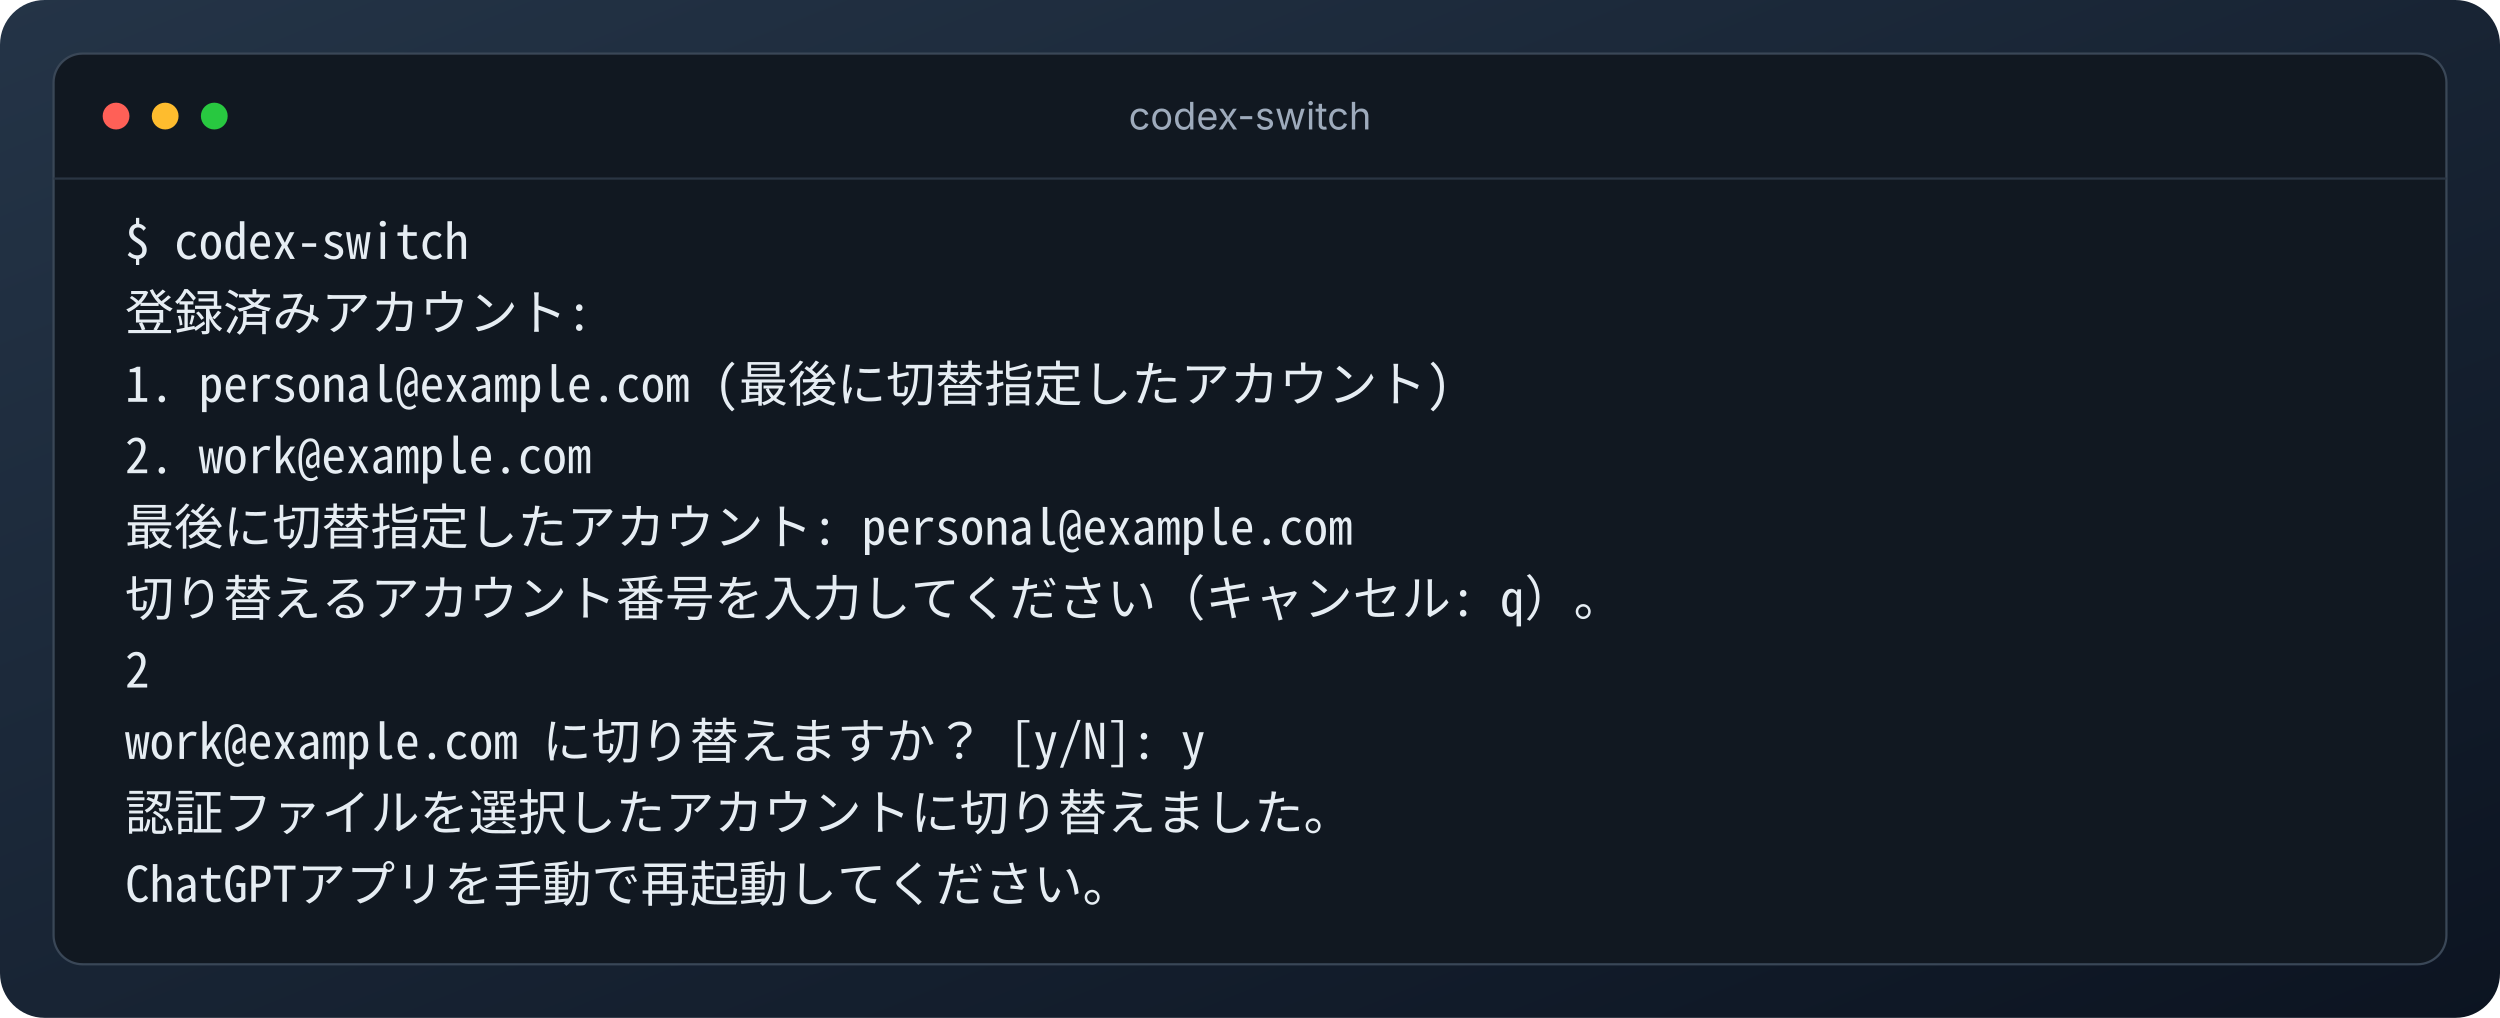
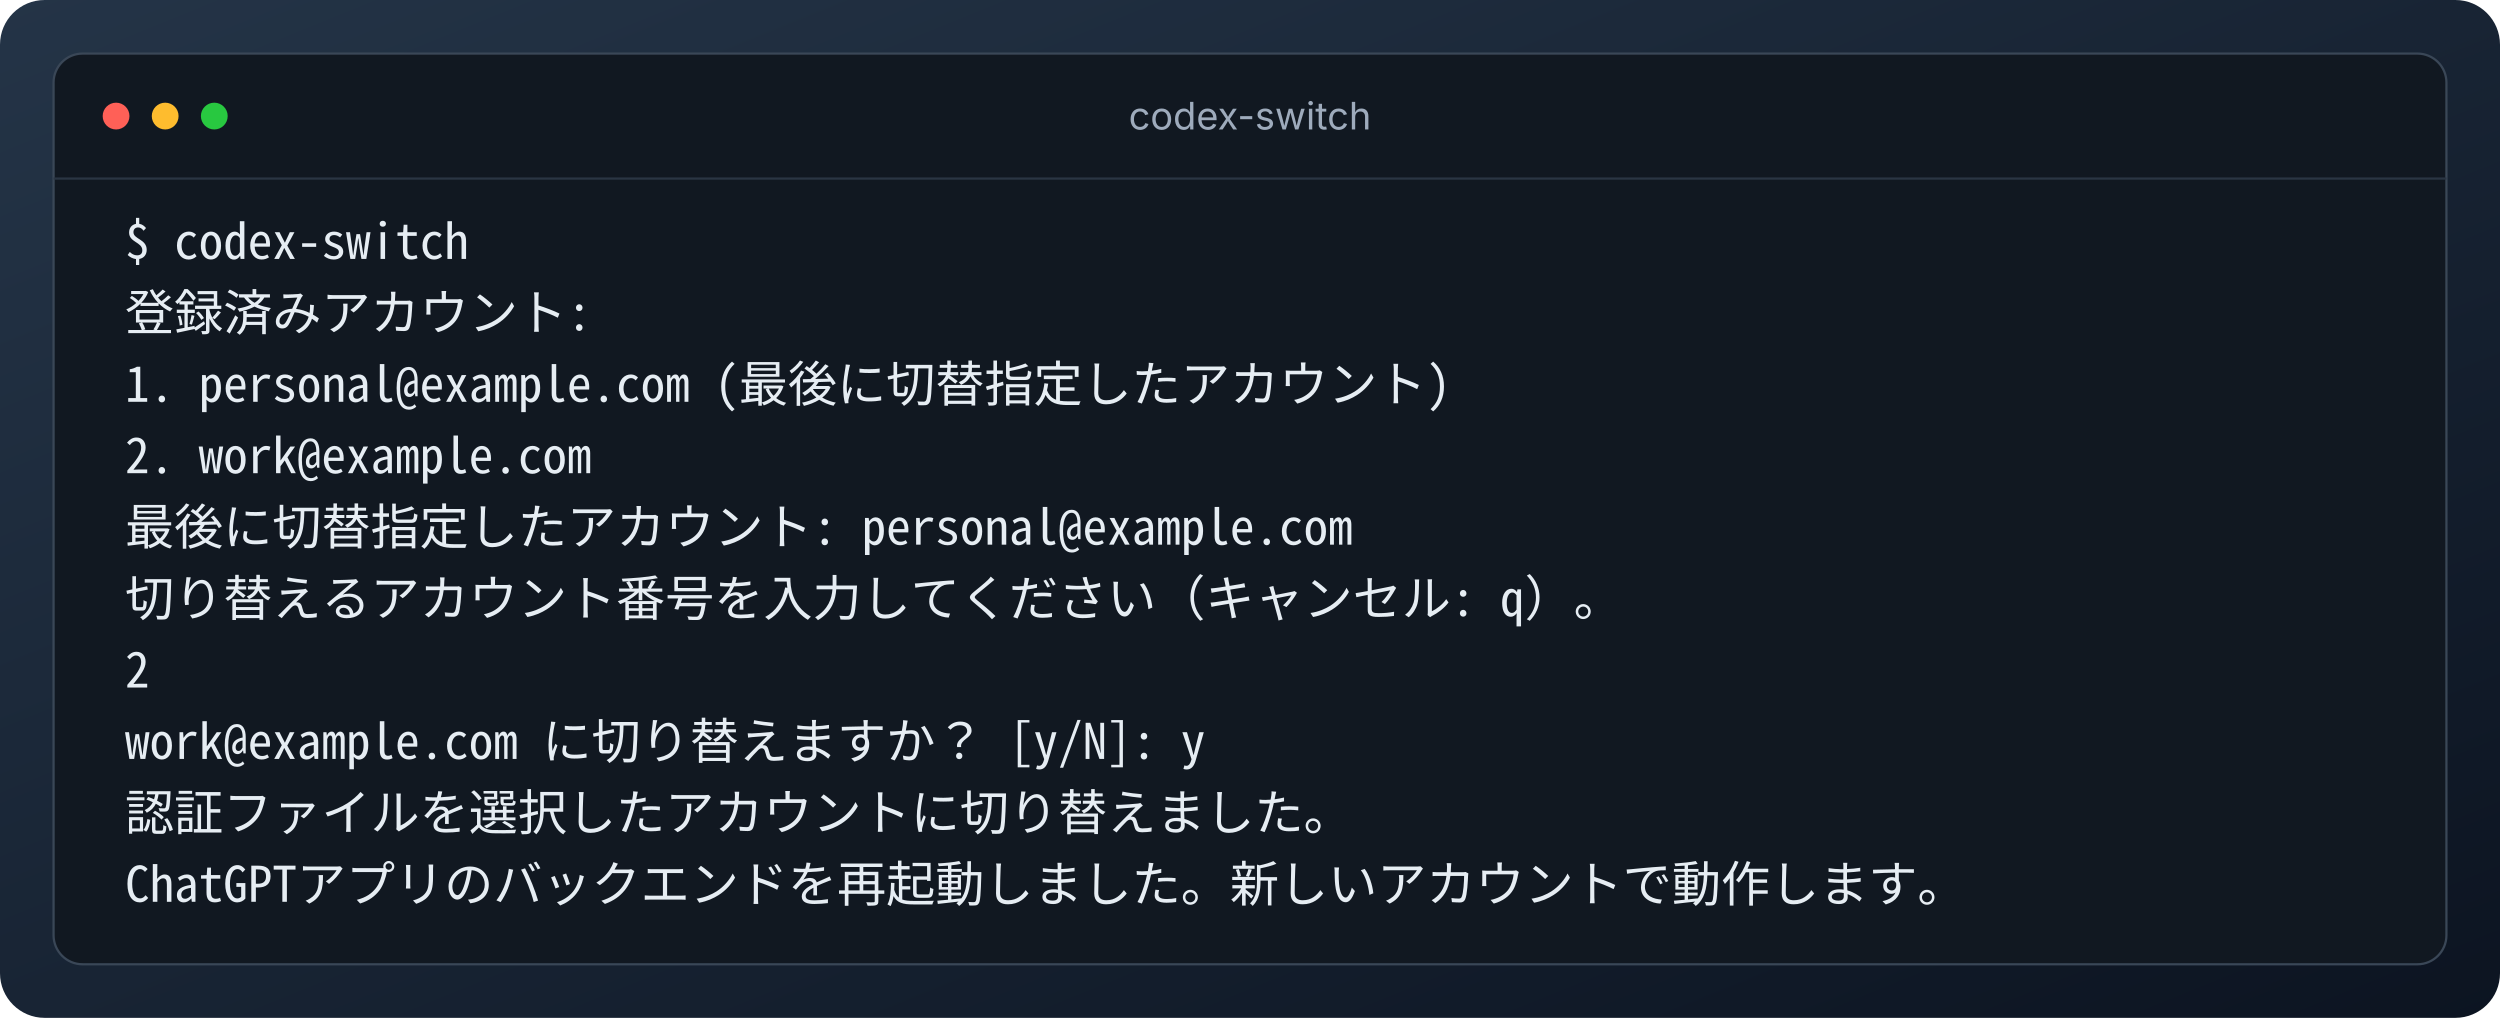
<svg xmlns="http://www.w3.org/2000/svg" width="1120" height="456" viewBox="0 0 1120 456" role="img" aria-labelledby="title description">
  <defs>
    <linearGradient id="background" x2="1" y2="1">
      <stop stop-color="#243447" />
      <stop offset="1" stop-color="#0c1421" />
    </linearGradient>
  </defs>
  <rect width="1120" height="456" rx="20" fill="url(#background)" />
  <rect x="24" y="30" width="1072" height="402" rx="13" fill="#05090f" fill-opacity="0.4" />
  <rect x="24" y="24" width="1072" height="408" rx="13" fill="#111821" stroke="#3a4757" />
  <path d="M24 80H1096" stroke="#2a3543" />
  <circle cx="52" cy="52" r="6" fill="#ff6057" />
  <circle cx="74" cy="52" r="6" fill="#febc2e" />
  <circle cx="96" cy="52" r="6" fill="#28c840" />
  <text x="560" y="58" text-anchor="middle" fill="#9eabbc" font-family="-apple-system, BlinkMacSystemFont, sans-serif" font-size="17">codex-switch</text>
  <g fill="#e6edf3" font-family="Menlo, Consolas, 'Hiragino Kaku Gothic ProN', 'Noto Sans Mono CJK JP', monospace" font-size="22" xml:space="preserve">
    <text x="56" y="116">$ codex-switch</text>
    <text x="56" y="148">登録済みアカウント:</text>
    <text x="56" y="180">1. personal@example.com (最後に切替指定したアカウント)</text>
    <text x="56" y="212">2. work@example.com</text>
    <text x="56" y="244">最後に切替指定したアカウント: personal@example.com</text>
    <text x="56" y="276">切り替えるアカウント番号を入力してください（キャンセル: q）。</text>
    <text x="56" y="308">2</text>
    <text x="56" y="340">work@example.com に切り替えますか？ [y/N]: y</text>
    <text x="56" y="372">認証ファイルを選択したアカウントに切り替えました。</text>
-     <text x="56" y="404">ChatGPTアプリを手動で再起動してください。</text>
+     <text x="56" y="404">ChatGPTアプリのバックエンドを再起動しました。新しいアカウントで動作します。</text>
  </g>
</svg>
